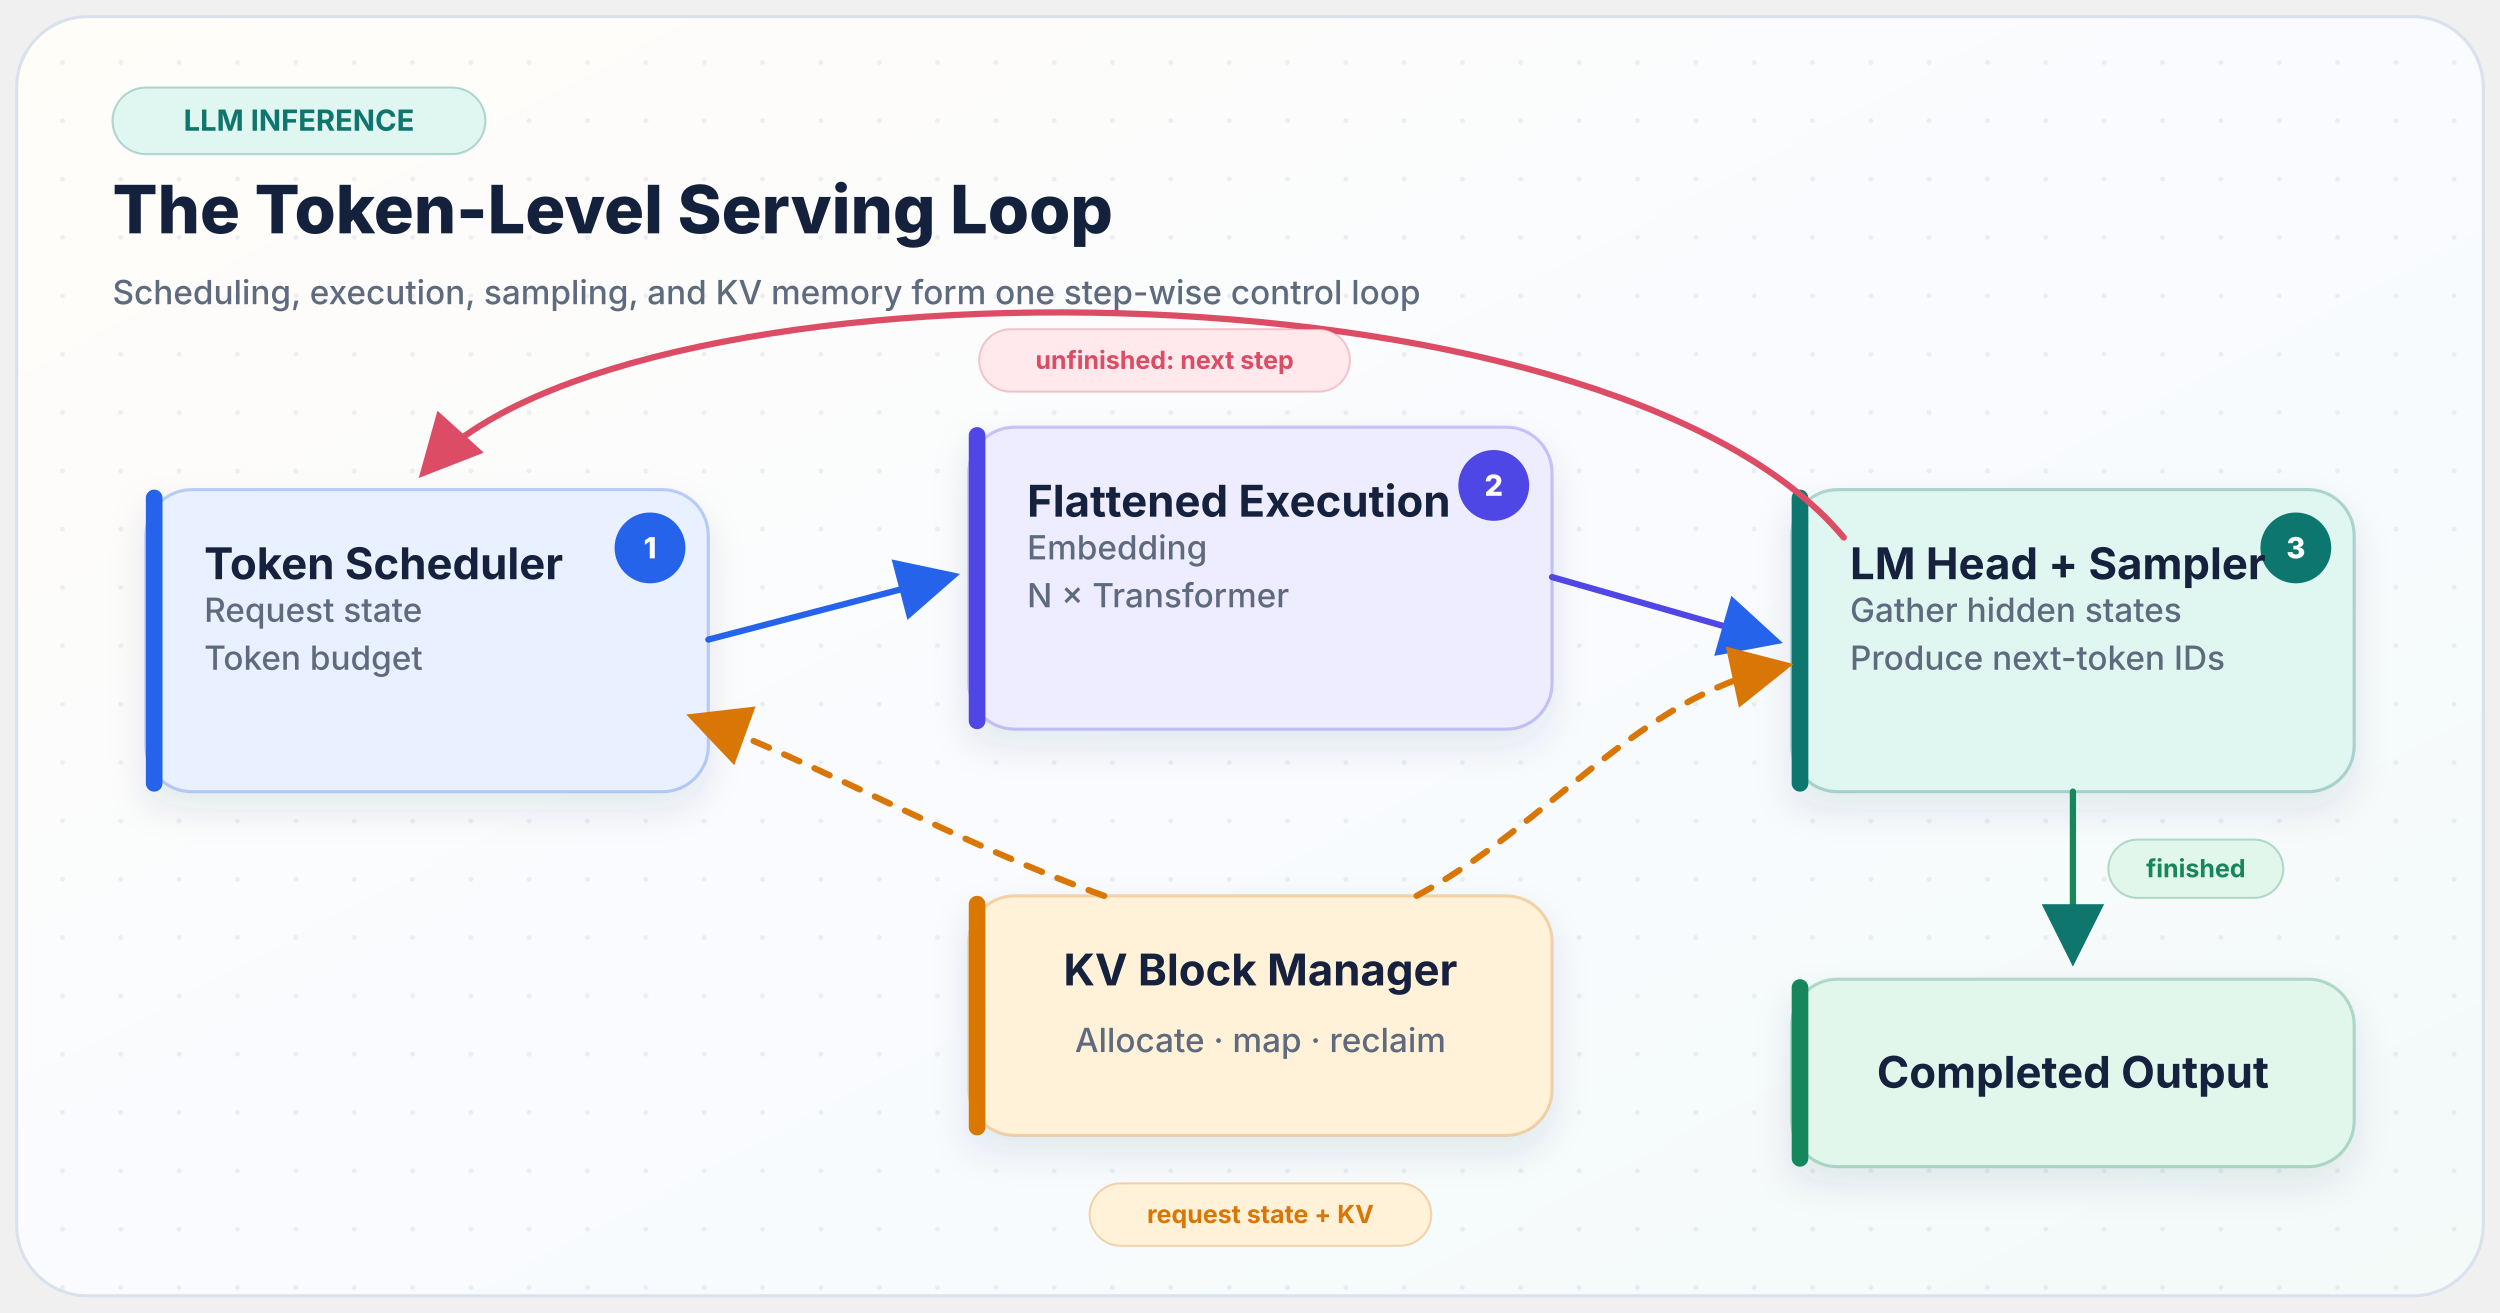
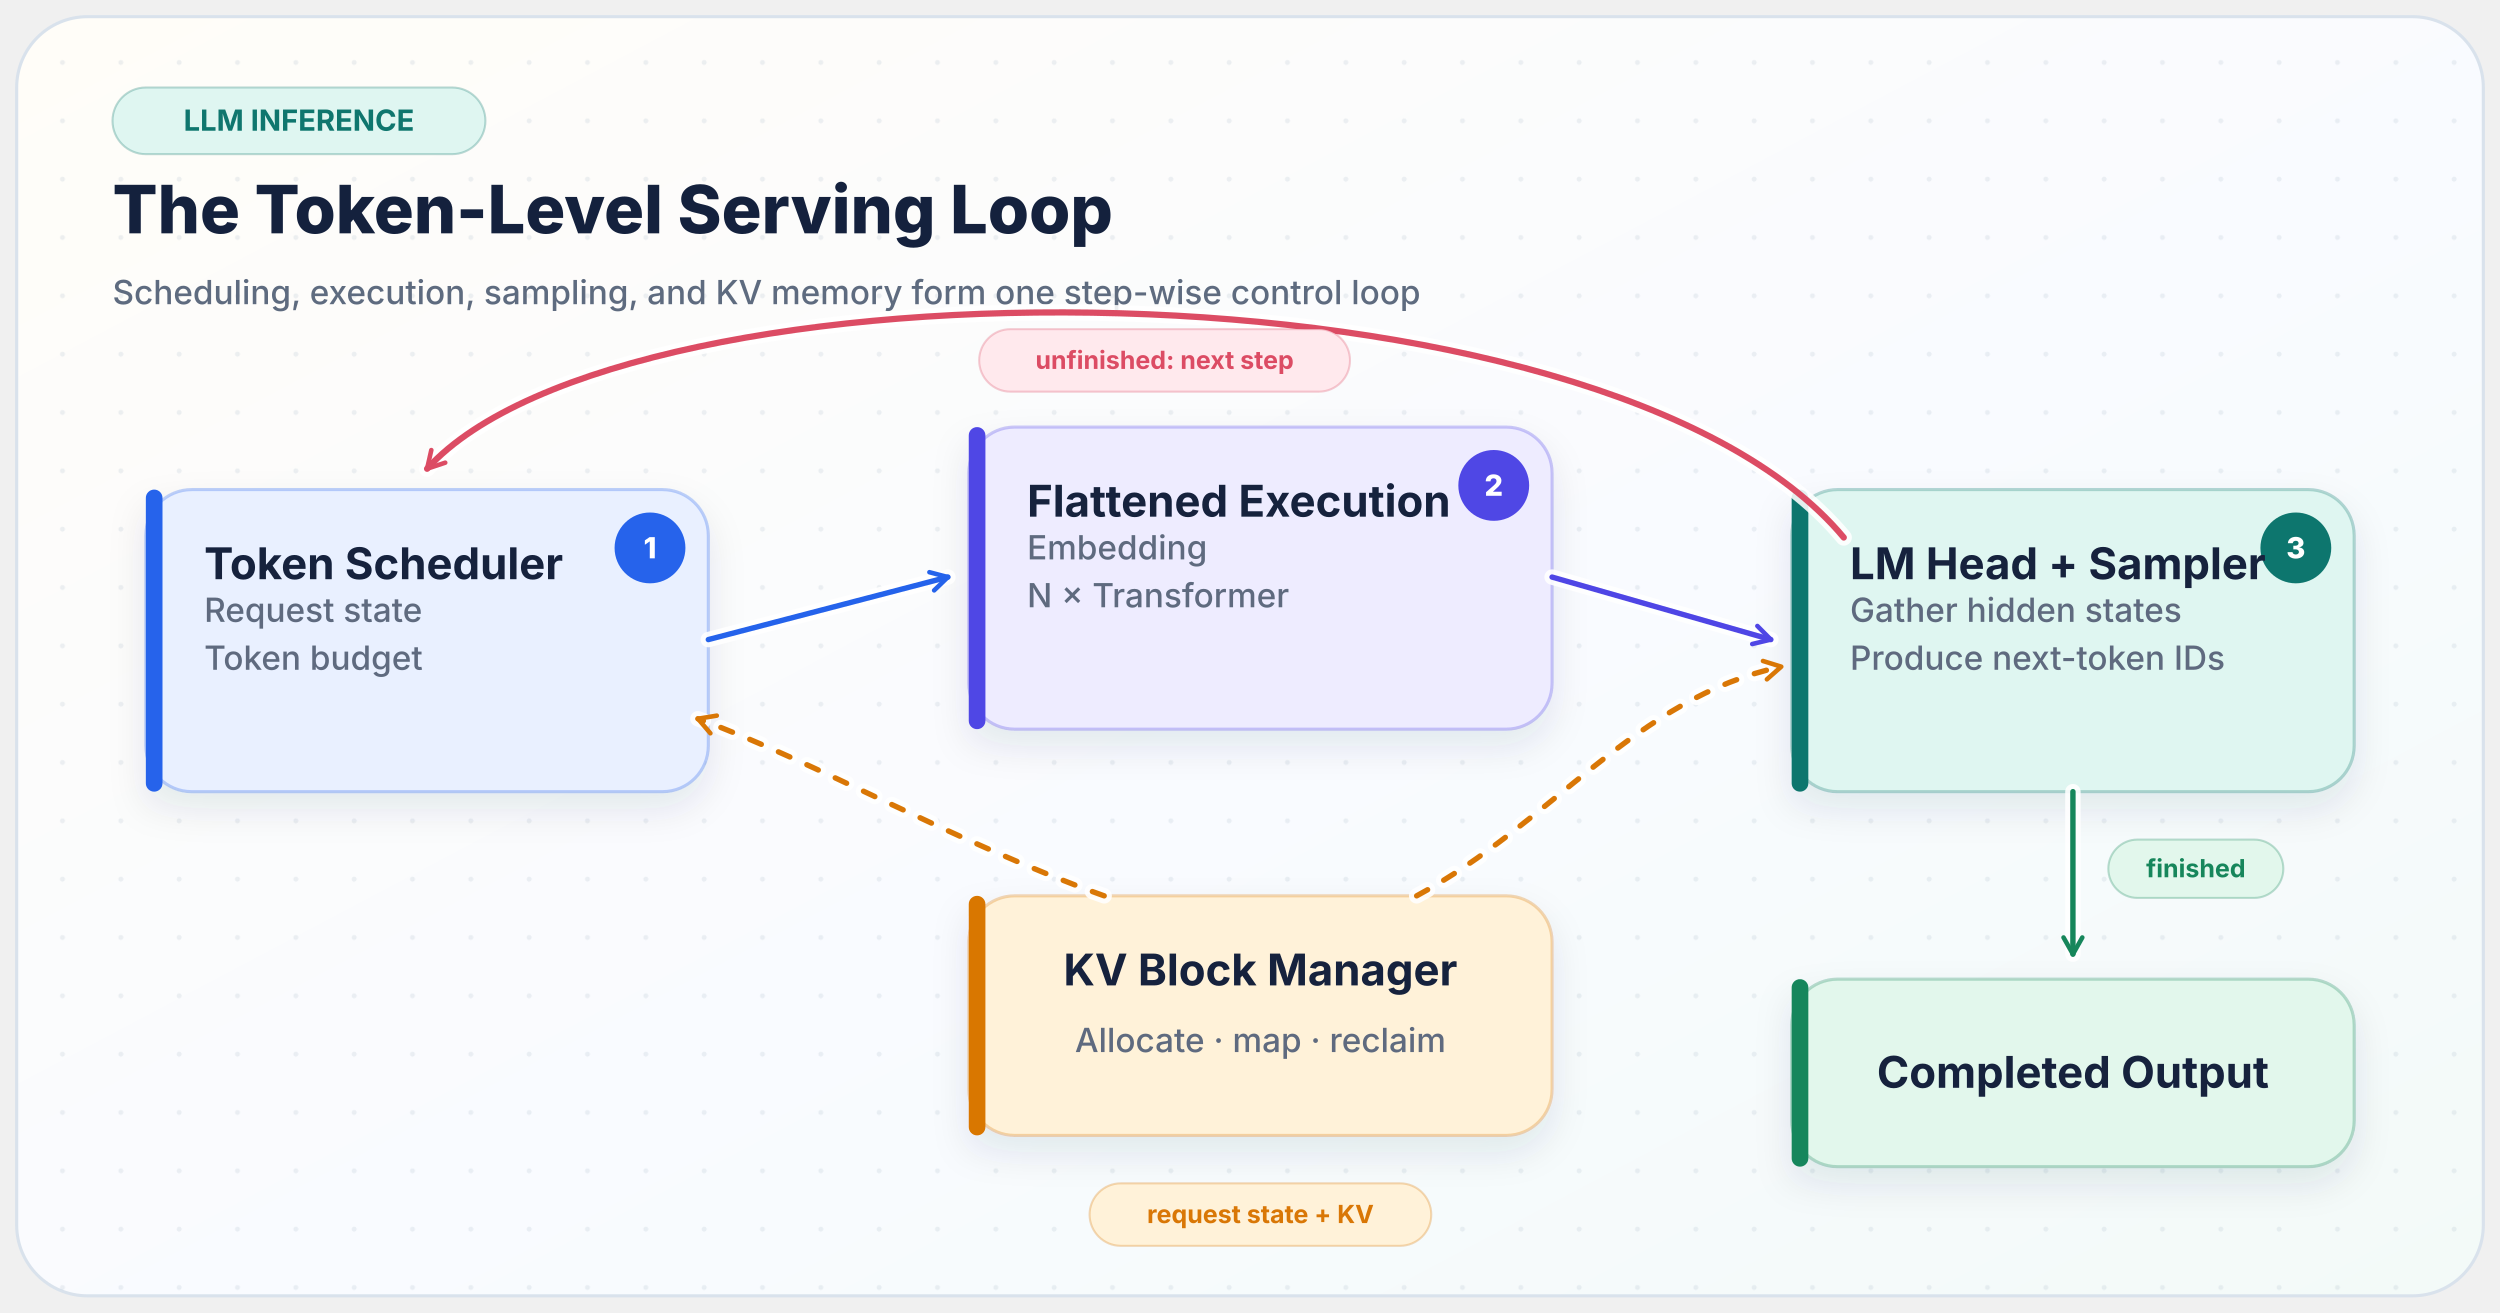
<svg xmlns="http://www.w3.org/2000/svg" width="1200" height="630" viewBox="0 0 1200 630" role="img" aria-labelledby="diagram-title diagram-desc">
  <defs>
    <linearGradient id="paper" x1="0" y1="0" x2="1" y2="1">
      <stop offset="0" stop-color="#fffdf8" />
      <stop offset=".55" stop-color="#f9fbff" />
      <stop offset="1" stop-color="#f3faf8" />
    </linearGradient>
    <pattern id="dots" width="28" height="28" patternUnits="userSpaceOnUse">
      <circle cx="2" cy="2" r="1.2" fill="#9fb0c2" opacity=".18" />
    </pattern>
    <filter id="shadow" x="-20%" y="-20%" width="140%" height="150%">
      <feDropShadow dx="0" dy="8" stdDeviation="9" flood-color="#183153" flood-opacity=".10" />
    </filter>
-     <marker id="arrow" markerWidth="10" markerHeight="10" refX="8" refY="5" orient="auto" markerUnits="strokeWidth">
-       <path d="M 0 0 L 10 5 L 0 10 z" fill="#b8c4d2" />
+     <marker id="arrow" markerWidth="12" markerHeight="12" refX="10" refY="6" orient="auto" markerUnits="userSpaceOnUse">
+       <path d="M 2 1.5 L 10 6 L 2 10.5" fill="none" stroke="#b8c4d2" stroke-width="2.2" stroke-linecap="round" stroke-linejoin="round" />
    </marker>
-     <marker id="arrowTeal" markerWidth="10" markerHeight="10" refX="8" refY="5" orient="auto" markerUnits="strokeWidth">
-       <path d="M 0 0 L 10 5 L 0 10 z" fill="#0f766e" />
+     <marker id="arrowTeal" markerWidth="12" markerHeight="12" refX="10" refY="6" orient="auto" markerUnits="userSpaceOnUse">
+       <path d="M 2 1.5 L 10 6 L 2 10.5" fill="none" stroke="#0f766e" stroke-width="2.2" stroke-linecap="round" stroke-linejoin="round" />
    </marker>
-     <marker id="arrowBlue" markerWidth="10" markerHeight="10" refX="8" refY="5" orient="auto" markerUnits="strokeWidth">
-       <path d="M 0 0 L 10 5 L 0 10 z" fill="#2563eb" />
+     <marker id="arrowBlue" markerWidth="12" markerHeight="12" refX="10" refY="6" orient="auto" markerUnits="userSpaceOnUse">
+       <path d="M 2 1.5 L 10 6 L 2 10.5" fill="none" stroke="#2563eb" stroke-width="2.2" stroke-linecap="round" stroke-linejoin="round" />
    </marker>
-     <marker id="arrowAmber" markerWidth="10" markerHeight="10" refX="8" refY="5" orient="auto" markerUnits="strokeWidth">
-       <path d="M 0 0 L 10 5 L 0 10 z" fill="#d97706" />
+     <marker id="arrowIndigo" markerWidth="12" markerHeight="12" refX="10" refY="6" orient="auto" markerUnits="userSpaceOnUse">
+       <path d="M 2 1.5 L 10 6 L 2 10.5" fill="none" stroke="#4f46e5" stroke-width="2.2" stroke-linecap="round" stroke-linejoin="round" />
    </marker>
-     <marker id="arrowRose" markerWidth="10" markerHeight="10" refX="8" refY="5" orient="auto" markerUnits="strokeWidth">
-       <path d="M 0 0 L 10 5 L 0 10 z" fill="#dc4c64" />
+     <marker id="arrowAmber" markerWidth="12" markerHeight="12" refX="10" refY="6" orient="auto" markerUnits="userSpaceOnUse">
+       <path d="M 2 1.5 L 10 6 L 2 10.5" fill="none" stroke="#d97706" stroke-width="2.2" stroke-linecap="round" stroke-linejoin="round" />
+     </marker>
+     <marker id="arrowRose" markerWidth="12" markerHeight="12" refX="10" refY="6" orient="auto" markerUnits="userSpaceOnUse">
+       <path d="M 2 1.5 L 10 6 L 2 10.5" fill="none" stroke="#dc4c64" stroke-width="2.2" stroke-linecap="round" stroke-linejoin="round" />
+     </marker>
+     <marker id="arrowGreen" markerWidth="12" markerHeight="12" refX="10" refY="6" orient="auto" markerUnits="userSpaceOnUse">
+       <path d="M 2 1.5 L 10 6 L 2 10.5" fill="none" stroke="#16865b" stroke-width="2.2" stroke-linecap="round" stroke-linejoin="round" />
    </marker>
  </defs>
  <rect x="8" y="8" width="1184" height="614" rx="34" fill="url(#paper)" stroke="#d9e2ec" stroke-width="1.5" />
  <rect x="8" y="8" width="1184" height="614" rx="34" fill="url(#dots)" />
  <g>
    <rect x="54" y="42" width="179" height="32" rx="16" fill="#dff6f1" stroke="#0f766e" stroke-opacity=".28" />
    <text x="143.5" y="62.76" text-anchor="middle" font-family="Inter, Noto Sans SC, PingFang SC, Microsoft YaHei, system-ui, sans-serif" font-size="14" font-weight="700" fill="#0f766e" opacity="1">
      <tspan x="143.5" dy="0">LLM INFERENCE</tspan>
    </text>
  </g>
  <text x="54" y="112" text-anchor="start" font-family="Inter, Noto Sans SC, PingFang SC, Microsoft YaHei, system-ui, sans-serif" font-size="32" font-weight="800" fill="#14213d" opacity="1">
    <tspan x="54" dy="0">The Token-Level Serving Loop</tspan>
  </text>
  <text x="54" y="146" text-anchor="start" font-family="Inter, Noto Sans SC, PingFang SC, Microsoft YaHei, system-ui, sans-serif" font-size="16" font-weight="500" fill="#5e6b7f" opacity="1">
    <tspan x="54" dy="0">Scheduling, execution, sampling, and KV memory form one step-wise control loop</tspan>
  </text>
  <g filter="url(#shadow)">
    <rect x="70" y="235" width="270" height="145" rx="22" fill="#e9f0ff" stroke="#2563eb" stroke-opacity=".28" stroke-width="1.5" />
    <rect x="70" y="235" width="8" height="145" rx="4" fill="#2563eb" />
    <circle cx="312" cy="263" r="17" fill="#2563eb" />
    <text x="312" y="268" text-anchor="middle" font-family="Inter, Noto Sans SC, PingFang SC, Microsoft YaHei, system-ui, sans-serif" font-size="14" font-weight="800" fill="#ffffff" opacity="1">
      <tspan x="312" dy="0">1</tspan>
    </text>
    <text x="98" y="278" text-anchor="start" font-family="Inter, Noto Sans SC, PingFang SC, Microsoft YaHei, system-ui, sans-serif" font-size="21" font-weight="750" fill="#14213d" opacity="1">
      <tspan x="98" dy="0">Token Scheduler</tspan>
    </text>
    <text x="98" y="298.5" text-anchor="start" font-family="Inter, Noto Sans SC, PingFang SC, Microsoft YaHei, system-ui, sans-serif" font-size="16" font-weight="500" fill="#5e6b7f" opacity="1">
      <tspan x="98" dy="0">Request state</tspan>
      <tspan x="98" dy="23">Token budget</tspan>
    </text>
  </g>
  <g filter="url(#shadow)">
    <rect x="465" y="205" width="280" height="145" rx="22" fill="#eeecff" stroke="#4f46e5" stroke-opacity=".28" stroke-width="1.5" />
    <rect x="465" y="205" width="8" height="145" rx="4" fill="#4f46e5" />
    <circle cx="717" cy="233" r="17" fill="#4f46e5" />
    <text x="717" y="238" text-anchor="middle" font-family="Inter, Noto Sans SC, PingFang SC, Microsoft YaHei, system-ui, sans-serif" font-size="14" font-weight="800" fill="#ffffff" opacity="1">
      <tspan x="717" dy="0">2</tspan>
    </text>
    <text x="493" y="248" text-anchor="start" font-family="Inter, Noto Sans SC, PingFang SC, Microsoft YaHei, system-ui, sans-serif" font-size="21" font-weight="750" fill="#14213d" opacity="1">
      <tspan x="493" dy="0">Flattened Execution</tspan>
    </text>
    <text x="493" y="268.5" text-anchor="start" font-family="Inter, Noto Sans SC, PingFang SC, Microsoft YaHei, system-ui, sans-serif" font-size="16" font-weight="500" fill="#5e6b7f" opacity="1">
      <tspan x="493" dy="0">Embedding</tspan>
      <tspan x="493" dy="23">N × Transformer</tspan>
    </text>
  </g>
  <g filter="url(#shadow)">
    <rect x="860" y="235" width="270" height="145" rx="22" fill="#dff6f1" stroke="#0f766e" stroke-opacity=".28" stroke-width="1.5" />
    <rect x="860" y="235" width="8" height="145" rx="4" fill="#0f766e" />
    <circle cx="1102" cy="263" r="17" fill="#0f766e" />
    <text x="1102" y="268" text-anchor="middle" font-family="Inter, Noto Sans SC, PingFang SC, Microsoft YaHei, system-ui, sans-serif" font-size="14" font-weight="800" fill="#ffffff" opacity="1">
      <tspan x="1102" dy="0">3</tspan>
    </text>
    <text x="888" y="278" text-anchor="start" font-family="Inter, Noto Sans SC, PingFang SC, Microsoft YaHei, system-ui, sans-serif" font-size="21" font-weight="750" fill="#14213d" opacity="1">
      <tspan x="888" dy="0">LM Head + Sampler</tspan>
    </text>
    <text x="888" y="298.5" text-anchor="start" font-family="Inter, Noto Sans SC, PingFang SC, Microsoft YaHei, system-ui, sans-serif" font-size="16" font-weight="500" fill="#5e6b7f" opacity="1">
      <tspan x="888" dy="0">Gather hidden states</tspan>
      <tspan x="888" dy="23">Produce next-token IDs</tspan>
    </text>
  </g>
  <g filter="url(#shadow)">
    <rect x="860" y="470" width="270" height="90" rx="22" fill="#e2f7ec" stroke="#16865b" stroke-opacity=".28" stroke-width="1.5" />
    <rect x="860" y="470" width="8" height="90" rx="4" fill="#16865b" />
    <text x="995" y="522.14" text-anchor="middle" font-family="Inter, Noto Sans SC, PingFang SC, Microsoft YaHei, system-ui, sans-serif" font-size="21" font-weight="750" fill="#14213d" opacity="1">
      <tspan x="995" dy="0">Completed Output</tspan>
    </text>
  </g>
  <g filter="url(#shadow)">
    <rect x="465" y="430" width="280" height="115" rx="22" fill="#fff2d9" stroke="#d97706" stroke-opacity=".28" stroke-width="1.5" />
    <rect x="465" y="430" width="8" height="115" rx="4" fill="#d97706" />
    <text x="605" y="473" text-anchor="middle" font-family="Inter, Noto Sans SC, PingFang SC, Microsoft YaHei, system-ui, sans-serif" font-size="21" font-weight="750" fill="#14213d" opacity="1">
      <tspan x="605" dy="0">KV Block Manager</tspan>
    </text>
    <text x="605" y="505" text-anchor="middle" font-family="Inter, Noto Sans SC, PingFang SC, Microsoft YaHei, system-ui, sans-serif" font-size="16" font-weight="500" fill="#5e6b7f" opacity="1">
      <tspan x="605" dy="0">Allocate · map · reclaim</tspan>
    </text>
  </g>
-   <path d="M 340 307 L 455 277" fill="none" stroke="#2563eb" stroke-width="3" stroke-linecap="round" stroke-linejoin="round" marker-end="url(#arrowBlue)" opacity="1" />
-   <path d="M 745 277 L 850 307" fill="none" stroke="#4f46e5" stroke-width="3" stroke-linecap="round" stroke-linejoin="round" marker-end="url(#arrowBlue)" opacity="1" />
-   <path d="M 995 380 L 995 458" fill="none" stroke="#16865b" stroke-width="3" stroke-linecap="round" stroke-linejoin="round" marker-end="url(#arrowTeal)" opacity="1" />
+   <g class="flow-connector" opacity="1">
+     <path d="M 340 307 L 455 277" fill="none" stroke="#ffffff" stroke-opacity=".88" stroke-width="7.4" stroke-linecap="round" stroke-linejoin="round" />
+     <path d="M 340 307 L 455 277" fill="none" stroke="#2563eb" stroke-width="2.6" stroke-linecap="round" stroke-linejoin="round" marker-end="url(#arrowBlue)" />
+   </g>
+   <g class="flow-connector" opacity="1">
+     <path d="M 745 277 L 850 307" fill="none" stroke="#ffffff" stroke-opacity=".88" stroke-width="7.4" stroke-linecap="round" stroke-linejoin="round" />
+     <path d="M 745 277 L 850 307" fill="none" stroke="#4f46e5" stroke-width="2.6" stroke-linecap="round" stroke-linejoin="round" marker-end="url(#arrowIndigo)" />
+   </g>
+   <g class="flow-connector" opacity="1">
+     <path d="M 995 380 L 995 458" fill="none" stroke="#ffffff" stroke-opacity=".88" stroke-width="7.4" stroke-linecap="round" stroke-linejoin="round" />
+     <path d="M 995 380 L 995 458" fill="none" stroke="#16865b" stroke-width="2.6" stroke-linecap="round" stroke-linejoin="round" marker-end="url(#arrowGreen)" />
+   </g>
  <g>
    <rect x="1012" y="403" width="84" height="28" rx="14" fill="#e2f7ec" stroke="#16865b" stroke-opacity=".28" />
    <text x="1054" y="421.08" text-anchor="middle" font-family="Inter, Noto Sans SC, PingFang SC, Microsoft YaHei, system-ui, sans-serif" font-size="12" font-weight="700" fill="#16865b" opacity="1">
      <tspan x="1054" dy="0">finished</tspan>
    </text>
  </g>
-   <path d="M 885 258 C 770 120, 300 120, 205 225" fill="none" stroke="#dc4c64" stroke-width="3" stroke-linecap="round" stroke-linejoin="round" marker-end="url(#arrowRose)" opacity="1" />
+   <g class="flow-connector" opacity="1">
+     <path d="M 885 258 C 770 120, 300 120, 205 225" fill="none" stroke="#ffffff" stroke-opacity=".88" stroke-width="7.8" stroke-linecap="round" stroke-linejoin="round" />
+     <path d="M 885 258 C 770 120, 300 120, 205 225" fill="none" stroke="#dc4c64" stroke-width="3" stroke-linecap="round" stroke-linejoin="round" marker-end="url(#arrowRose)" />
+   </g>
  <g>
    <rect x="470" y="158" width="178" height="30" rx="15" fill="#ffe9ed" stroke="#dc4c64" stroke-opacity=".28" />
    <text x="559" y="177.08" text-anchor="middle" font-family="Inter, Noto Sans SC, PingFang SC, Microsoft YaHei, system-ui, sans-serif" font-size="12" font-weight="700" fill="#dc4c64" opacity="1">
      <tspan x="559" dy="0">unfinished: next step</tspan>
    </text>
  </g>
-   <path d="M 530 430 C 460 405, 390 365, 335 345" fill="none" stroke="#d97706" stroke-width="3" stroke-linecap="round" stroke-linejoin="round" marker-end="url(#arrowAmber)" stroke-dasharray="8 8" opacity="1" />
-   <path d="M 680 430 C 745 395, 785 335, 855 320" fill="none" stroke="#d97706" stroke-width="3" stroke-linecap="round" stroke-linejoin="round" marker-end="url(#arrowAmber)" stroke-dasharray="8 8" opacity="1" />
+   <g class="flow-connector" opacity="1">
+     <path d="M 530 430 C 460 405, 390 365, 335 345" fill="none" stroke="#ffffff" stroke-opacity=".88" stroke-width="7.4" stroke-linecap="round" stroke-linejoin="round" stroke-dasharray="6 9" />
+     <path d="M 530 430 C 460 405, 390 365, 335 345" fill="none" stroke="#d97706" stroke-width="2.6" stroke-linecap="round" stroke-linejoin="round" marker-end="url(#arrowAmber)" stroke-dasharray="6 9" />
+   </g>
+   <g class="flow-connector" opacity="1">
+     <path d="M 680 430 C 745 395, 785 335, 855 320" fill="none" stroke="#ffffff" stroke-opacity=".88" stroke-width="7.4" stroke-linecap="round" stroke-linejoin="round" stroke-dasharray="6 9" />
+     <path d="M 680 430 C 745 395, 785 335, 855 320" fill="none" stroke="#d97706" stroke-width="2.6" stroke-linecap="round" stroke-linejoin="round" marker-end="url(#arrowAmber)" stroke-dasharray="6 9" />
+   </g>
  <g>
    <rect x="523" y="568" width="164" height="30" rx="15" fill="#fff2d9" stroke="#d97706" stroke-opacity=".28" />
    <text x="605" y="587.08" text-anchor="middle" font-family="Inter, Noto Sans SC, PingFang SC, Microsoft YaHei, system-ui, sans-serif" font-size="12" font-weight="700" fill="#d97706" opacity="1">
      <tspan x="605" dy="0">request state + KV</tspan>
    </text>
  </g>
</svg>
